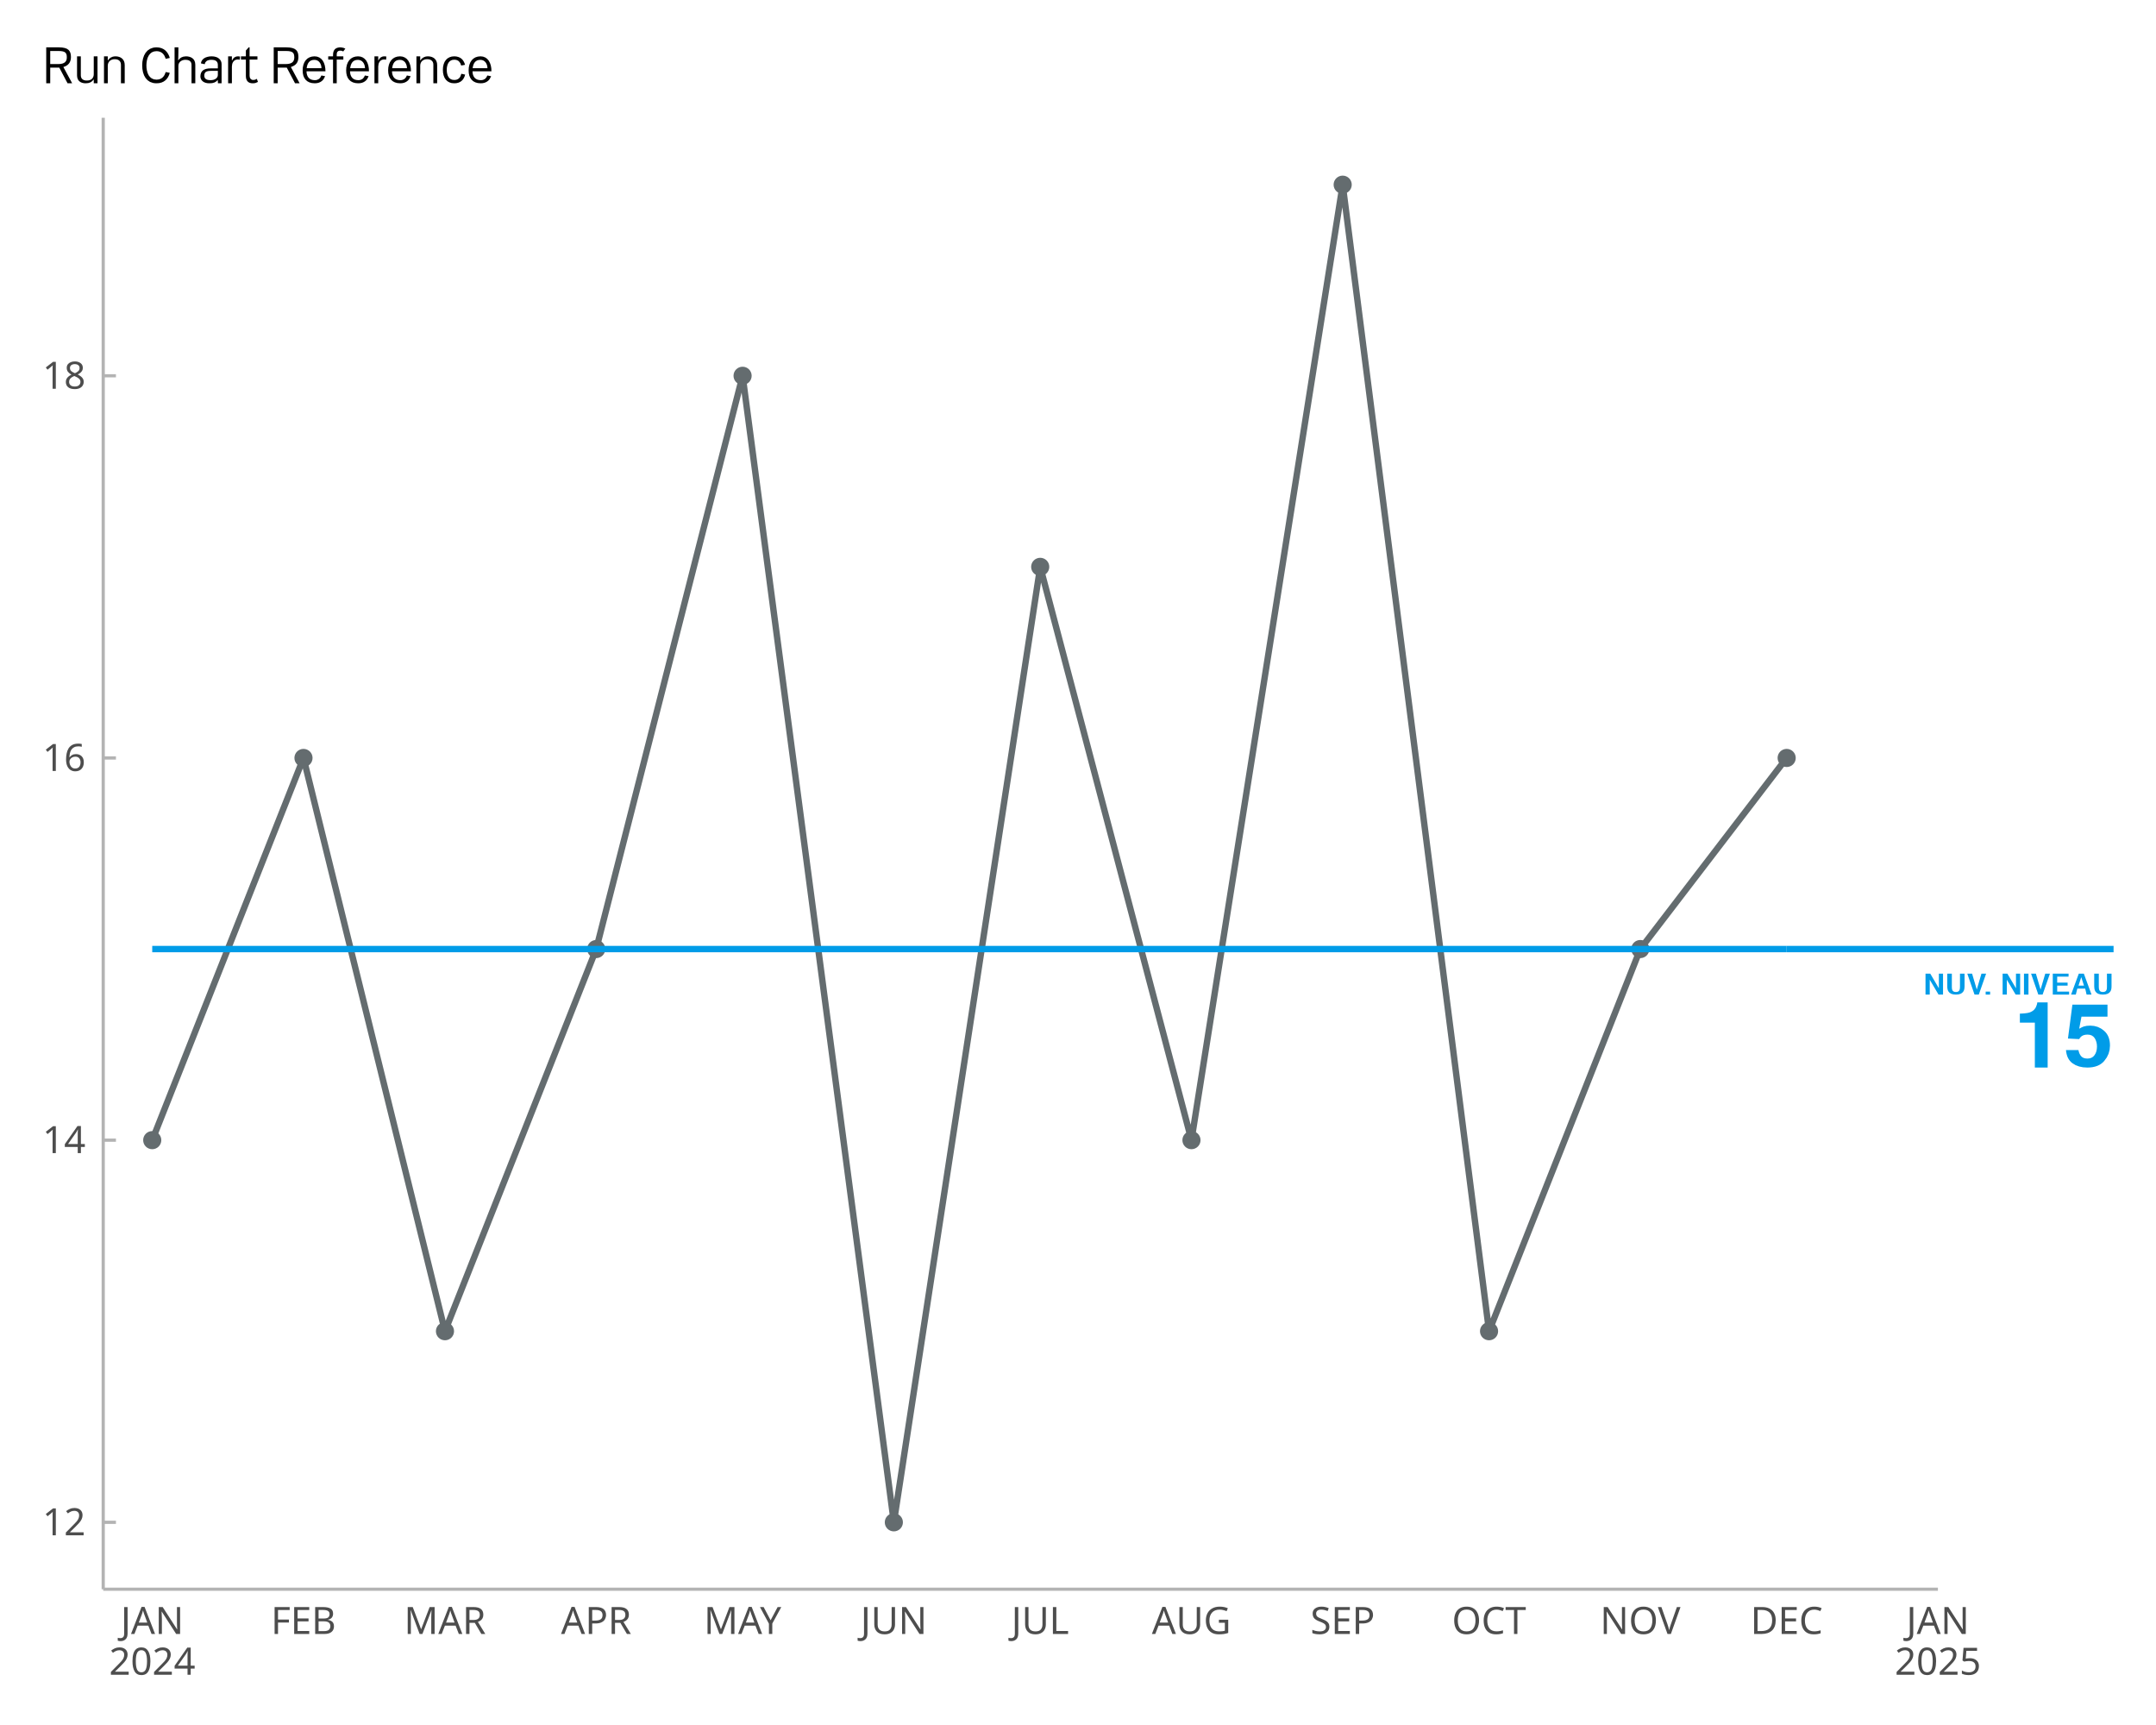
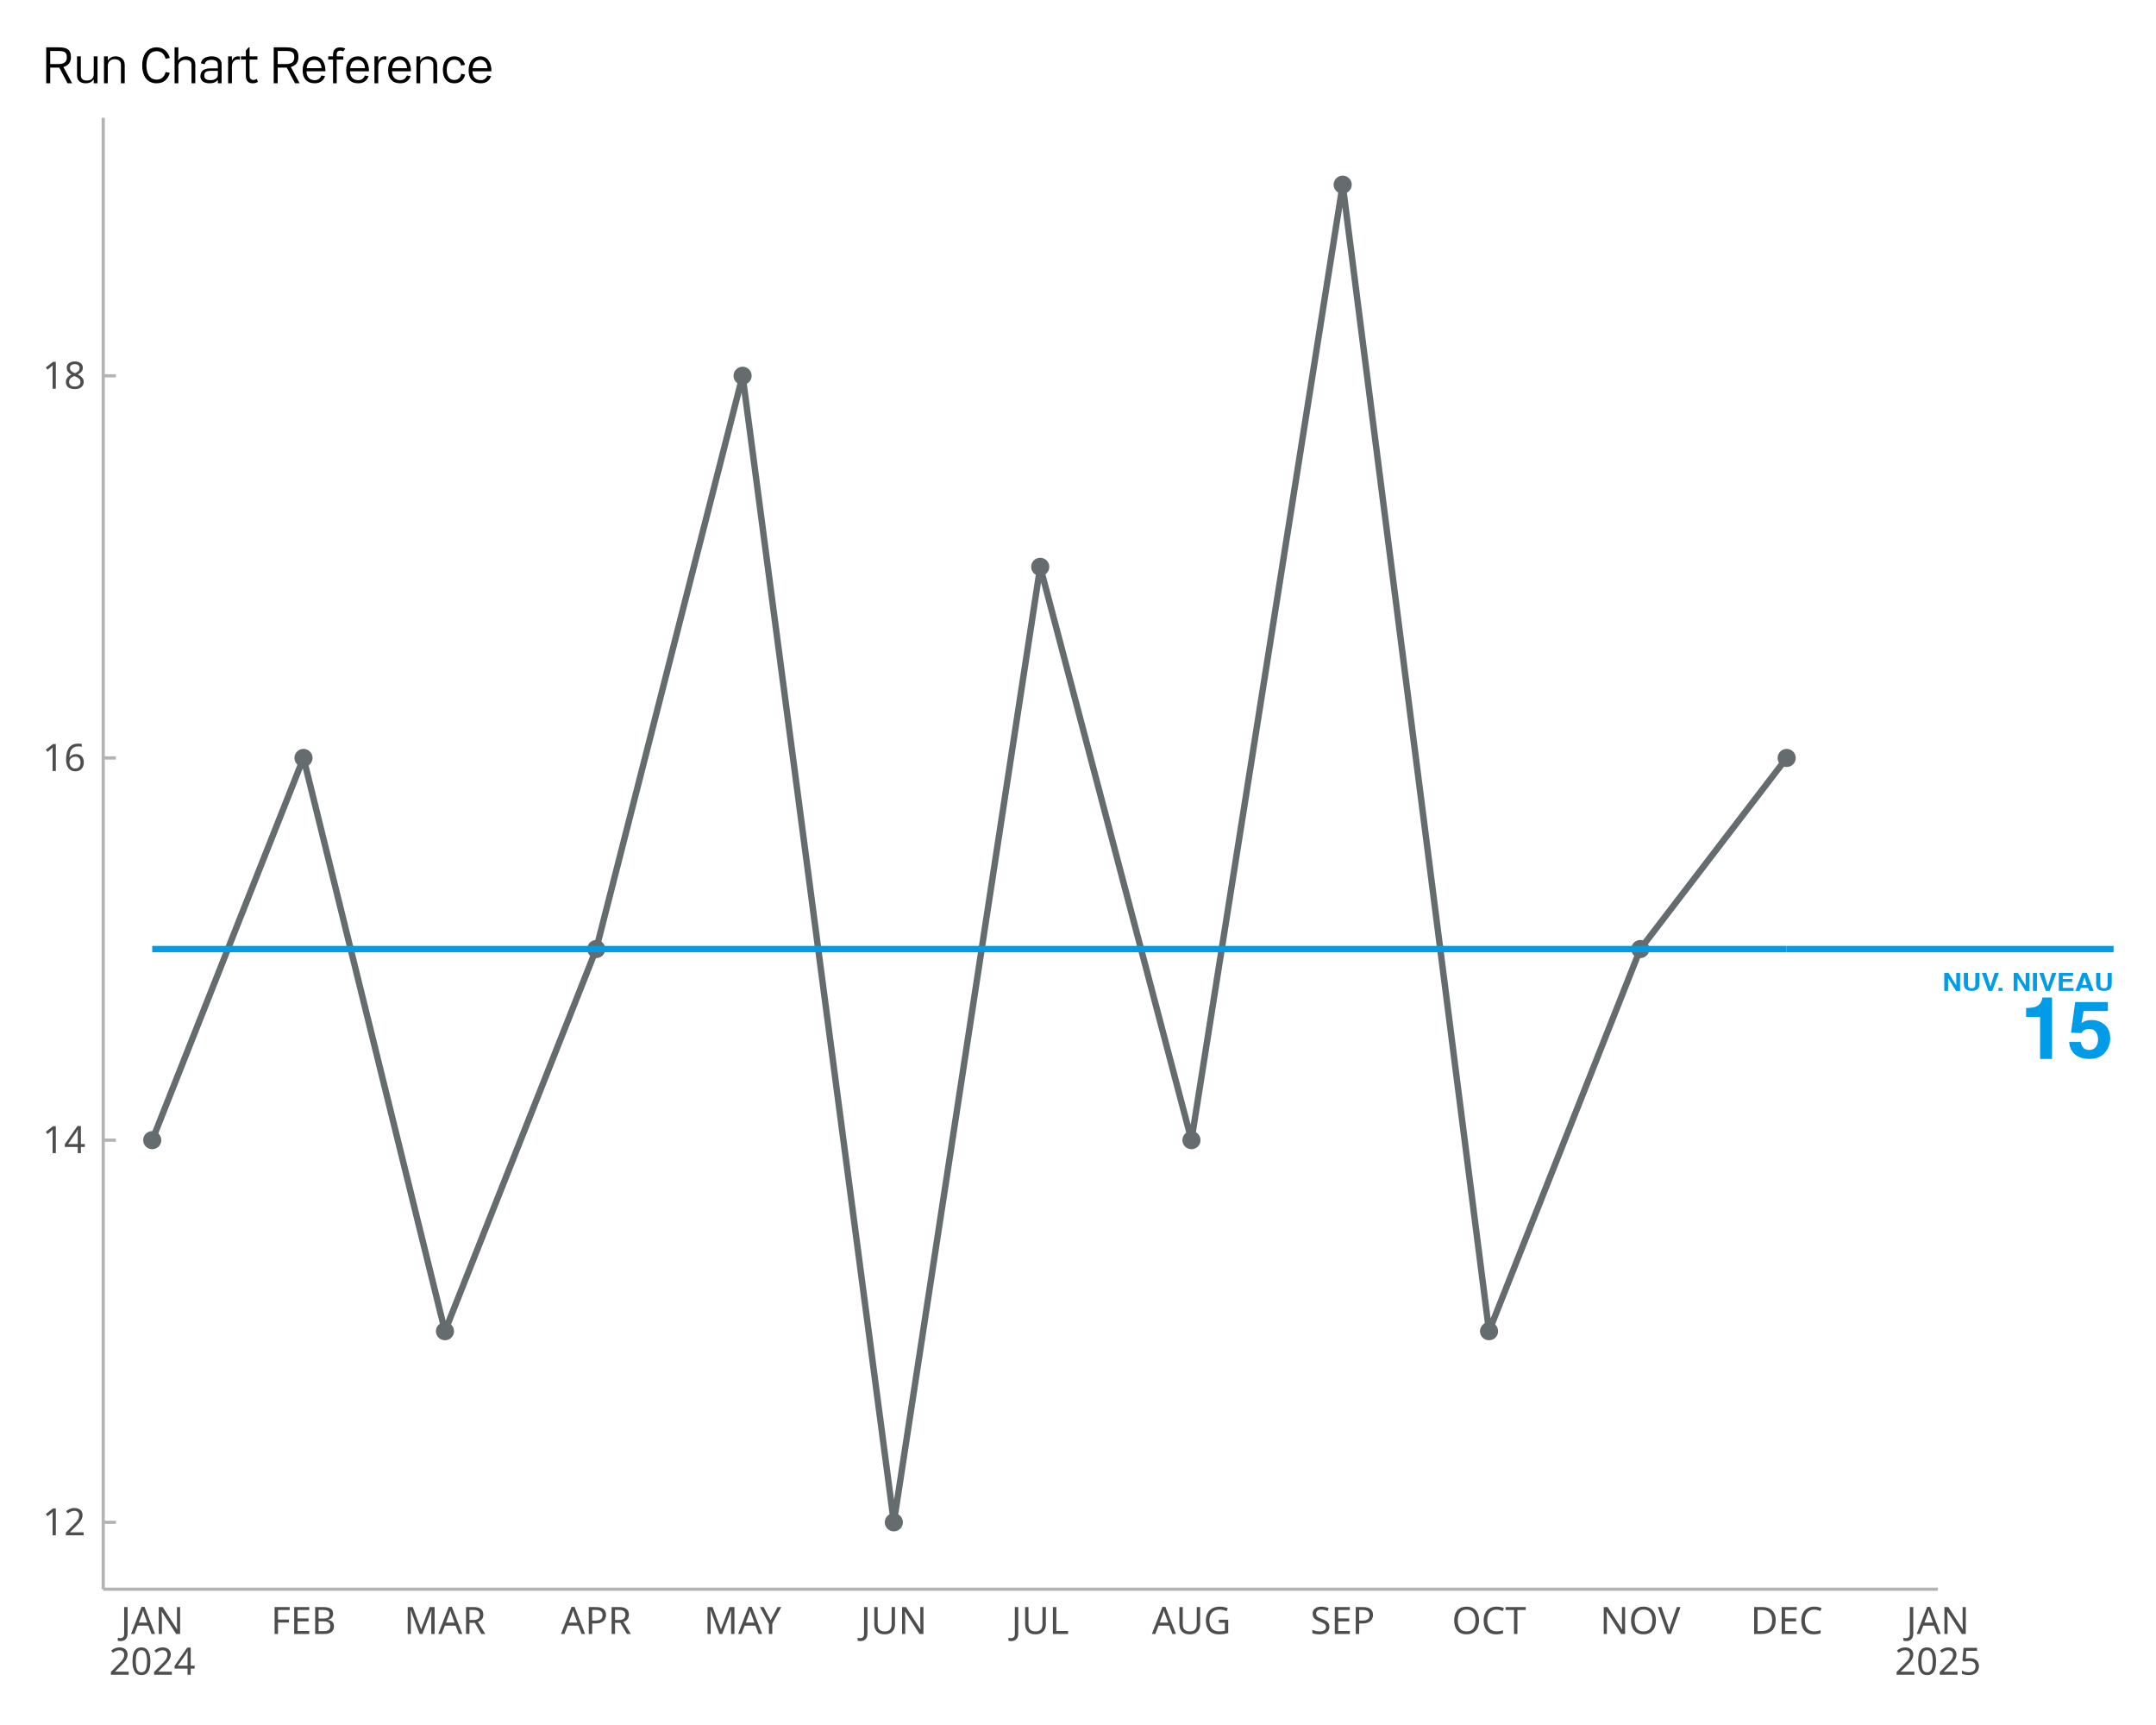
<svg xmlns="http://www.w3.org/2000/svg" class="svglite" data-engine-version="2.0" width="720.00pt" height="576.00pt" viewBox="0 0 720.00 576.00">
  <defs>
    <style type="text/css">
    .svglite line, .svglite polyline, .svglite polygon, .svglite path, .svglite rect, .svglite circle {
      fill: none;
      stroke: #000000;
      stroke-linecap: round;
      stroke-linejoin: round;
      stroke-miterlimit: 10.00;
    }
  </style>
  </defs>
  <rect width="100%" height="100%" style="stroke: none; fill: #FFFFFF;" />
  <defs>
    <clipPath id="cpMC4wMHw3MjAuMDB8MC4wMHw1NzYuMDA=">
      <rect x="0.00" y="0.00" width="720.00" height="576.00" />
    </clipPath>
  </defs>
  <g clip-path="url(#cpMC4wMHw3MjAuMDB8MC4wMHw1NzYuMDA=)">
    <rect x="0.00" y="0.00" width="720.00" height="576.00" style="stroke-width: 1.36; stroke: none; fill: #FFFFFF;" />
  </g>
  <defs>
    <clipPath id="cpMzQuNDd8NzA1LjgzfDM5LjMzfDUzMC42Ng==">
      <rect x="34.47" y="39.33" width="671.36" height="491.32" />
    </clipPath>
  </defs>
  <g clip-path="url(#cpMzQuNDd8NzA1LjgzfDM5LjMzfDUzMC42Ng==)">
    <rect x="34.47" y="39.33" width="671.36" height="491.32" style="stroke-width: 1.36; stroke: none; fill: #FFFFFF;" />
    <polyline points="50.84,380.71 101.35,253.09 148.60,444.51 199.11,316.90 247.99,125.48 298.50,508.32 347.38,189.28 397.89,380.71 448.39,61.67 497.27,444.51 547.78,316.90 596.66,253.09 " style="stroke-width: 2.13; stroke: #646C6F; stroke-linecap: butt;" />
    <circle cx="50.84" cy="380.71" r="2.58" style="stroke-width: 0.90; stroke: #646C6F; fill: #646C6F;" />
    <circle cx="101.35" cy="253.09" r="2.58" style="stroke-width: 0.90; stroke: #646C6F; fill: #646C6F;" />
    <circle cx="148.60" cy="444.51" r="2.58" style="stroke-width: 0.90; stroke: #646C6F; fill: #646C6F;" />
    <circle cx="199.11" cy="316.90" r="2.58" style="stroke-width: 0.90; stroke: #646C6F; fill: #646C6F;" />
    <circle cx="247.99" cy="125.48" r="2.58" style="stroke-width: 0.90; stroke: #646C6F; fill: #646C6F;" />
    <circle cx="298.50" cy="508.32" r="2.58" style="stroke-width: 0.90; stroke: #646C6F; fill: #646C6F;" />
    <circle cx="347.38" cy="189.28" r="2.58" style="stroke-width: 0.90; stroke: #646C6F; fill: #646C6F;" />
    <circle cx="397.89" cy="380.71" r="2.58" style="stroke-width: 0.90; stroke: #646C6F; fill: #646C6F;" />
    <circle cx="448.39" cy="61.67" r="2.58" style="stroke-width: 0.90; stroke: #646C6F; fill: #646C6F;" />
    <circle cx="497.27" cy="444.51" r="2.58" style="stroke-width: 0.90; stroke: #646C6F; fill: #646C6F;" />
    <circle cx="547.78" cy="316.90" r="2.58" style="stroke-width: 0.90; stroke: #646C6F; fill: #646C6F;" />
    <circle cx="596.66" cy="253.09" r="2.58" style="stroke-width: 0.90; stroke: #646C6F; fill: #646C6F;" />
    <polyline points="50.84,316.90 101.35,316.90 148.60,316.90 199.11,316.90 247.99,316.90 298.50,316.90 347.38,316.90 397.89,316.90 448.39,316.90 497.27,316.90 547.78,316.90 596.66,316.90 " style="stroke-width: 2.13; stroke: #009CE8; stroke-linecap: butt;" />
    <polyline points="596.66,316.90 705.83,316.90 " style="stroke-width: 2.13; stroke: #009CE8; stroke-linecap: butt;" />
-     <path d="M 647.38 332.11 L 644.44 327.14 L 644.44 332.11 L 643.03 332.11 L 643.03 325.11 L 644.61 325.11 L 647.49 330.00 L 647.49 325.11 L 648.88 325.11 L 648.88 332.11 Z" style="fill-rule: nonzero; fill: #009CE8; stroke-width: 0.75; stroke: none;" />
-     <path d="M 654.54 325.11 L 656.07 325.11 L 656.07 329.30 L 656.04 329.82 L 655.98 330.27 L 655.87 330.67 L 655.71 331.00 L 655.30 331.49 L 654.75 331.84 L 654.04 332.04 L 653.18 332.11 L 652.32 332.04 L 651.61 331.84 L 651.06 331.49 L 650.65 331.00 L 650.49 330.67 L 650.38 330.27 L 650.31 329.82 L 650.29 329.30 L 650.29 325.11 L 651.82 325.11 L 651.82 329.55 L 651.86 330.19 L 651.99 330.63 L 652.17 330.89 L 652.43 331.09 L 652.76 331.20 L 653.18 331.24 L 653.59 331.20 L 653.93 331.09 L 654.18 330.89 L 654.36 330.63 L 654.49 330.19 L 654.54 329.55 Z" style="fill-rule: nonzero; fill: #009CE8; stroke-width: 0.75; stroke: none;" />
-     <path d="M 658.58 325.11 L 660.15 330.43 L 661.71 325.11 L 663.27 325.11 L 660.82 332.11 L 659.40 332.11 L 656.98 325.11 Z" style="fill-rule: nonzero; fill: #009CE8; stroke-width: 0.75; stroke: none;" />
-     <path d="M 664.60 331.11 L 664.60 332.11 L 663.12 332.11 L 663.12 331.11 Z" style="fill-rule: nonzero; fill: #009CE8; stroke-width: 0.75; stroke: none;" />
-     <path d="M 673.13 332.11 L 670.19 327.14 L 670.19 332.11 L 668.78 332.11 L 668.78 325.11 L 670.36 325.11 L 673.24 330.00 L 673.24 325.11 L 674.63 325.11 L 674.63 332.11 Z" style="fill-rule: nonzero; fill: #009CE8; stroke-width: 0.75; stroke: none;" />
-     <path d="M 677.41 325.11 L 677.41 332.11 L 675.91 332.11 L 675.91 325.11 Z" style="fill-rule: nonzero; fill: #009CE8; stroke-width: 0.75; stroke: none;" />
-     <path d="M 679.89 325.11 L 681.45 330.43 L 683.02 325.11 L 684.58 325.11 L 682.13 332.11 L 680.70 332.11 L 678.28 325.11 Z" style="fill-rule: nonzero; fill: #009CE8; stroke-width: 0.75; stroke: none;" />
-     <path d="M 687.00 329.11 L 687.00 331.11 L 690.98 331.11 L 690.98 332.11 L 685.53 332.11 L 685.53 325.11 L 690.80 325.11 L 690.80 326.11 L 687.00 326.11 L 687.00 328.11 L 690.48 328.11 L 690.48 329.11 Z" style="fill-rule: nonzero; fill: #009CE8; stroke-width: 0.75; stroke: none;" />
-     <path d="M 693.72 330.11 L 693.22 332.11 L 691.64 332.11 L 694.22 325.11 L 695.90 325.11 L 698.47 332.11 L 696.82 332.11 L 696.36 330.11 ZM 695.04 326.28 L 694.12 329.11 L 695.95 329.11 Z" style="fill-rule: nonzero; fill: #009CE8; stroke-width: 0.75; stroke: none;" />
-     <path d="M 703.62 325.11 L 705.15 325.11 L 705.15 329.30 L 705.13 329.82 L 705.07 330.27 L 704.95 330.67 L 704.80 331.00 L 704.39 331.49 L 703.83 331.84 L 703.13 332.04 L 702.26 332.11 L 701.41 332.04 L 700.70 331.84 L 700.14 331.49 L 699.73 331.00 L 699.58 330.67 L 699.46 330.27 L 699.40 329.82 L 699.37 329.30 L 699.37 325.11 L 700.90 325.11 L 700.90 329.55 L 700.95 330.19 L 701.08 330.63 L 701.26 330.89 L 701.51 331.09 L 701.85 331.20 L 702.26 331.24 L 702.68 331.20 L 703.01 331.09 L 703.27 330.89 L 703.45 330.63 L 703.58 330.19 L 703.62 329.55 Z" style="fill-rule: nonzero; fill: #009CE8; stroke-width: 0.75; stroke: none;" />
-     <path d="M 679.54 356.47 L 679.54 341.47 L 674.54 341.47 L 674.54 338.47 L 675.46 338.42 L 676.22 338.36 L 676.84 338.28 L 677.30 338.20 L 677.91 338.03 L 678.45 337.78 L 678.94 337.47 L 679.37 337.08 L 679.84 336.42 L 680.18 335.56 L 680.31 335.06 L 680.35 334.72 L 683.82 334.72 L 683.82 356.47 Z" style="fill-rule: nonzero; fill: #009CE8; stroke-width: 0.75; stroke: none;" />
-     <path d="M 696.43 345.52 L 695.83 345.66 L 695.37 345.87 L 694.97 346.16 L 694.63 346.53 L 694.35 346.97 L 690.60 346.78 L 692.08 335.47 L 703.80 335.47 L 703.80 339.47 L 695.11 339.47 L 694.35 343.50 L 695.21 343.04 L 695.85 342.77 L 696.86 342.54 L 698.07 342.47 L 699.34 342.58 L 700.54 342.90 L 701.64 343.44 L 702.66 344.19 L 703.12 344.64 L 703.52 345.14 L 703.86 345.68 L 704.14 346.28 L 704.35 346.93 L 704.51 347.62 L 704.60 348.36 L 704.63 349.16 L 704.51 350.54 L 704.16 351.85 L 703.57 353.08 L 702.74 354.23 L 702.24 354.76 L 701.68 355.21 L 701.06 355.60 L 700.39 355.91 L 699.65 356.15 L 698.85 356.33 L 698.00 356.43 L 697.08 356.47 L 695.63 356.38 L 694.32 356.11 L 693.14 355.66 L 692.10 355.03 L 691.64 354.65 L 691.24 354.22 L 690.89 353.74 L 690.59 353.21 L 690.35 352.64 L 690.16 352.01 L 690.02 351.34 L 689.94 350.63 L 694.10 350.63 L 694.25 351.27 L 694.46 351.83 L 694.73 352.32 L 695.05 352.73 L 695.44 353.06 L 695.91 353.29 L 696.47 353.42 L 697.10 353.47 L 697.83 353.40 L 698.46 353.19 L 699.01 352.84 L 699.46 352.34 L 699.82 351.74 L 700.08 351.06 L 700.23 350.31 L 700.29 349.48 L 700.24 348.67 L 700.09 347.93 L 699.85 347.25 L 699.52 346.64 L 699.08 346.13 L 698.54 345.76 L 697.90 345.54 L 697.14 345.47 Z" style="fill-rule: nonzero; fill: #009CE8; stroke-width: 0.75; stroke: none;" />
+     <path d="M 653.21 330.87 L 650.57 326.60 L 650.57 330.87 L 649.30 330.87 L 649.30 324.87 L 650.72 324.87 L 653.30 329.06 L 653.30 324.87 L 654.57 324.87 L 654.57 330.87 Z" style="fill-rule: nonzero; fill: #009CE8; stroke-width: 0.75; stroke: none;" />
+     <path d="M 659.66 324.87 L 661.04 324.87 L 661.04 328.46 L 660.95 329.30 L 660.71 329.92 L 660.34 330.33 L 659.84 330.63 L 659.21 330.81 L 658.44 330.87 L 657.67 330.81 L 657.03 330.63 L 656.53 330.33 L 656.16 329.92 L 655.92 329.30 L 655.83 328.46 L 655.83 324.87 L 657.21 324.87 L 657.21 328.57 L 657.25 329.12 L 657.36 329.49 L 657.53 329.71 L 657.76 329.87 L 658.06 329.96 L 658.44 329.99 L 658.81 329.96 L 659.11 329.87 L 659.34 329.71 L 659.50 329.49 L 659.62 329.12 L 659.66 328.57 Z" style="fill-rule: nonzero; fill: #009CE8; stroke-width: 0.75; stroke: none;" />
+     <path d="M 663.30 324.87 L 664.71 329.43 L 666.13 324.87 L 667.53 324.87 L 665.32 330.87 L 664.03 330.87 L 661.85 324.87 Z" style="fill-rule: nonzero; fill: #009CE8; stroke-width: 0.75; stroke: none;" />
+     <path d="M 668.71 329.87 L 668.71 330.87 L 667.38 330.87 L 667.38 329.87 Z" style="fill-rule: nonzero; fill: #009CE8; stroke-width: 0.75; stroke: none;" />
+     <path d="M 676.39 330.87 L 673.75 326.60 L 673.75 330.87 L 672.48 330.87 L 672.48 324.87 L 673.90 324.87 L 676.48 329.06 L 676.48 324.87 L 677.75 324.87 L 677.75 330.87 Z" style="fill-rule: nonzero; fill: #009CE8; stroke-width: 0.75; stroke: none;" />
+     <path d="M 680.24 324.87 L 680.24 330.87 L 678.90 330.87 L 678.90 324.87 Z" style="fill-rule: nonzero; fill: #009CE8; stroke-width: 0.75; stroke: none;" />
+     <path d="M 682.48 324.87 L 683.89 329.43 L 685.31 324.87 L 686.71 324.87 L 684.50 330.87 L 683.21 330.87 L 681.03 324.87 Z" style="fill-rule: nonzero; fill: #009CE8; stroke-width: 0.75; stroke: none;" />
+     <path d="M 688.87 327.87 L 688.87 329.87 L 692.47 329.87 L 692.47 330.87 L 687.55 330.87 L 687.55 324.87 L 692.30 324.87 L 692.30 325.87 L 688.87 325.87 L 688.87 326.87 L 692.01 326.87 L 692.01 327.87 Z" style="fill-rule: nonzero; fill: #009CE8; stroke-width: 0.75; stroke: none;" />
+     <path d="M 694.92 329.87 L 694.47 330.87 L 693.07 330.87 L 695.38 324.87 L 696.89 324.87 L 699.19 330.87 L 697.72 330.87 L 697.32 329.87 ZM 696.13 326.32 L 695.28 328.87 L 696.92 328.87 Z" style="fill-rule: nonzero; fill: #009CE8; stroke-width: 0.75; stroke: none;" />
+     <path d="M 703.85 324.87 L 705.22 324.87 L 705.22 328.46 L 705.14 329.30 L 704.89 329.92 L 704.53 330.33 L 704.03 330.63 L 703.40 330.81 L 702.63 330.87 L 701.85 330.81 L 701.21 330.63 L 700.71 330.33 L 700.35 329.92 L 700.10 329.30 L 700.02 328.46 L 700.02 324.87 L 701.39 324.87 L 701.39 328.57 L 701.43 329.12 L 701.55 329.49 L 701.71 329.71 L 701.94 329.87 L 702.25 329.96 L 702.63 329.99 L 703.00 329.96 L 703.30 329.87 L 703.53 329.71 L 703.69 329.49 L 703.81 329.12 L 703.85 328.57 Z" style="fill-rule: nonzero; fill: #009CE8; stroke-width: 0.75; stroke: none;" />
+     <path d="M 681.29 353.59 L 681.29 339.59 L 676.62 339.59 L 676.62 336.59 L 677.48 336.54 L 678.19 336.49 L 678.77 336.42 L 679.22 336.34 L 679.77 336.18 L 680.28 335.95 L 680.73 335.66 L 681.12 335.31 L 681.57 334.68 L 681.89 333.88 L 682.01 333.42 L 682.04 333.09 L 685.28 333.09 L 685.28 353.59 Z" style="fill-rule: nonzero; fill: #009CE8; stroke-width: 0.75; stroke: none;" />
+     <path d="M 697.06 343.63 L 696.49 343.76 L 696.06 343.96 L 695.69 344.23 L 695.37 344.57 L 695.12 344.98 L 691.62 344.82 L 693.01 334.59 L 703.93 334.59 L 703.93 337.59 L 695.82 337.59 L 695.12 341.62 L 695.91 341.16 L 696.52 340.88 L 697.46 340.66 L 698.58 340.59 L 699.77 340.69 L 700.88 340.99 L 701.91 341.48 L 702.87 342.18 L 703.30 342.60 L 703.67 343.06 L 703.99 343.57 L 704.25 344.13 L 704.45 344.73 L 704.59 345.37 L 704.68 346.07 L 704.71 346.81 L 704.60 348.08 L 704.27 349.29 L 703.72 350.44 L 702.94 351.51 L 702.48 352.00 L 701.95 352.42 L 701.37 352.77 L 700.74 353.07 L 700.05 353.29 L 699.31 353.46 L 698.51 353.55 L 697.66 353.59 L 696.31 353.50 L 695.08 353.23 L 693.98 352.78 L 693.01 352.15 L 692.20 351.35 L 691.60 350.38 L 691.19 349.24 L 690.99 347.93 L 694.88 347.93 L 695.03 348.53 L 695.22 349.06 L 695.47 349.52 L 695.77 349.90 L 696.14 350.20 L 696.58 350.41 L 697.09 350.54 L 697.68 350.59 L 698.36 350.53 L 698.96 350.34 L 699.46 350.03 L 699.88 349.60 L 700.22 349.07 L 700.46 348.48 L 700.60 347.82 L 700.65 347.10 L 700.60 346.39 L 700.47 345.74 L 700.24 345.14 L 699.93 344.60 L 699.53 344.16 L 699.03 343.84 L 698.43 343.65 L 697.73 343.59 Z" style="fill-rule: nonzero; fill: #009CE8; stroke-width: 0.75; stroke: none;" />
  </g>
  <g clip-path="url(#cpMC4wMHw3MjAuMDB8MC4wMHw1NzYuMDA=)">
    <polyline points="34.47,530.66 34.47,39.33 " style="stroke-width: 1.07; stroke: #B3B3B3; stroke-linecap: butt;" />
    <text x="14.17" y="512.66" style="font-size: 12.60px; fill: #4D4D4D; font-family: sans;" textLength="14.02px" lengthAdjust="spacingAndGlyphs">12</text>
    <text x="14.17" y="385.04" style="font-size: 12.60px; fill: #4D4D4D; font-family: sans;" textLength="14.02px" lengthAdjust="spacingAndGlyphs">14</text>
    <text x="14.17" y="257.43" style="font-size: 12.60px; fill: #4D4D4D; font-family: sans;" textLength="14.02px" lengthAdjust="spacingAndGlyphs">16</text>
    <text x="14.17" y="129.81" style="font-size: 12.60px; fill: #4D4D4D; font-family: sans;" textLength="14.02px" lengthAdjust="spacingAndGlyphs">18</text>
    <polyline points="38.72,508.32 34.47,508.32 " style="stroke-width: 1.07; stroke: #B3B3B3; stroke-linecap: butt;" />
    <polyline points="38.72,380.71 34.47,380.71 " style="stroke-width: 1.07; stroke: #B3B3B3; stroke-linecap: butt;" />
    <polyline points="38.72,253.09 34.47,253.09 " style="stroke-width: 1.07; stroke: #B3B3B3; stroke-linecap: butt;" />
    <polyline points="38.72,125.48 34.47,125.48 " style="stroke-width: 1.07; stroke: #B3B3B3; stroke-linecap: butt;" />
    <polyline points="34.47,530.66 647.17,530.66 " style="stroke-width: 1.07; stroke: #B3B3B3; stroke-linecap: butt;" />
    <text x="50.84" y="545.60" text-anchor="middle" style="font-size: 12.60px; fill: #4D4D4D; font-family: sans;" textLength="23.81px" lengthAdjust="spacingAndGlyphs">JAN</text>
    <text x="50.84" y="559.21" text-anchor="middle" style="font-size: 12.60px; fill: #4D4D4D; font-family: sans;" textLength="28.03px" lengthAdjust="spacingAndGlyphs">2024</text>
    <text x="101.35" y="545.60" text-anchor="middle" style="font-size: 12.60px; fill: #4D4D4D; font-family: sans;" textLength="24.51px" lengthAdjust="spacingAndGlyphs">FEB</text>
    <text x="148.60" y="545.60" text-anchor="middle" style="font-size: 12.60px; fill: #4D4D4D; font-family: sans;" textLength="28.01px" lengthAdjust="spacingAndGlyphs">MAR</text>
    <text x="199.11" y="545.60" text-anchor="middle" style="font-size: 12.60px; fill: #4D4D4D; font-family: sans;" textLength="25.92px" lengthAdjust="spacingAndGlyphs">APR</text>
    <text x="247.99" y="545.60" text-anchor="middle" style="font-size: 12.60px; fill: #4D4D4D; font-family: sans;" textLength="27.31px" lengthAdjust="spacingAndGlyphs">MAY</text>
    <text x="298.50" y="545.60" text-anchor="middle" style="font-size: 12.60px; fill: #4D4D4D; font-family: sans;" textLength="24.51px" lengthAdjust="spacingAndGlyphs">JUN</text>
    <text x="347.38" y="545.60" text-anchor="middle" style="font-size: 12.60px; fill: #4D4D4D; font-family: sans;" textLength="22.42px" lengthAdjust="spacingAndGlyphs">JUL</text>
    <text x="397.89" y="545.60" text-anchor="middle" style="font-size: 12.60px; fill: #4D4D4D; font-family: sans;" textLength="27.31px" lengthAdjust="spacingAndGlyphs">AUG</text>
    <text x="448.39" y="545.60" text-anchor="middle" style="font-size: 12.60px; fill: #4D4D4D; font-family: sans;" textLength="25.22px" lengthAdjust="spacingAndGlyphs">SEP</text>
    <text x="497.27" y="545.60" text-anchor="middle" style="font-size: 12.60px; fill: #4D4D4D; font-family: sans;" textLength="26.60px" lengthAdjust="spacingAndGlyphs">OCT</text>
    <text x="547.78" y="545.60" text-anchor="middle" style="font-size: 12.60px; fill: #4D4D4D; font-family: sans;" textLength="27.31px" lengthAdjust="spacingAndGlyphs">NOV</text>
    <text x="596.66" y="545.60" text-anchor="middle" style="font-size: 12.60px; fill: #4D4D4D; font-family: sans;" textLength="26.61px" lengthAdjust="spacingAndGlyphs">DEC</text>
    <text x="647.17" y="545.60" text-anchor="middle" style="font-size: 12.60px; fill: #4D4D4D; font-family: sans;" textLength="23.81px" lengthAdjust="spacingAndGlyphs">JAN</text>
    <text x="647.17" y="559.21" text-anchor="middle" style="font-size: 12.60px; fill: #4D4D4D; font-family: sans;" textLength="28.03px" lengthAdjust="spacingAndGlyphs">2025</text>
    <path d="M 21.16 22.38 L 21.74 22.16 L 22.25 21.90 L 22.68 21.58 L 23.04 21.20 L 23.32 20.76 L 23.52 20.26 L 23.65 19.69 L 23.69 19.05 L 23.65 18.32 L 23.51 17.67 L 23.26 17.12 L 22.88 16.66 L 22.35 16.29 L 21.65 16.03 L 20.77 15.87 L 19.69 15.81 L 15.44 15.81 L 15.44 27.81 L 16.77 27.81 L 16.77 22.58 L 19.80 22.58 L 22.56 27.81 L 24.10 27.81 ZM 22.28 19.65 L 22.17 20.09 L 21.97 20.47 L 21.69 20.79 L 21.31 21.04 L 20.82 21.23 L 20.23 21.35 L 19.52 21.39 L 16.77 21.39 L 16.77 17.03 L 19.56 17.03 L 20.32 17.06 L 20.93 17.15 L 21.41 17.30 L 21.77 17.52 L 22.03 17.81 L 22.20 18.18 L 22.29 18.63 L 22.31 19.17 Z" style="fill-rule: nonzero; fill: #000000; stroke-width: 0.75; stroke: none;" />
    <path d="M 32.56 18.81 L 31.31 18.81 L 31.31 24.78 L 31.27 25.23 L 31.16 25.64 L 30.98 26.00 L 30.73 26.31 L 30.41 26.55 L 30.01 26.74 L 29.55 26.85 L 29.01 26.89 L 28.56 26.87 L 28.17 26.79 L 27.82 26.65 L 27.53 26.46 L 27.30 26.22 L 27.13 25.92 L 27.03 25.56 L 26.99 25.14 L 26.99 18.81 L 25.73 18.81 L 25.73 25.17 L 25.79 25.83 L 25.96 26.38 L 26.22 26.84 L 26.58 27.20 L 27.01 27.48 L 27.51 27.67 L 28.07 27.78 L 28.66 27.81 L 29.49 27.73 L 30.19 27.50 L 30.77 27.11 L 31.23 26.58 L 31.31 26.58 L 31.31 27.81 L 32.56 27.81 Z" style="fill-rule: nonzero; fill: #000000; stroke-width: 0.75; stroke: none;" />
    <path d="M 41.65 21.74 L 41.59 21.03 L 41.41 20.43 L 41.12 19.93 L 40.74 19.52 L 40.29 19.21 L 39.77 18.99 L 39.20 18.86 L 38.59 18.81 L 38.09 18.85 L 37.65 18.93 L 36.94 19.25 L 36.42 19.68 L 36.06 20.16 L 35.99 20.16 L 35.99 18.81 L 34.73 18.81 L 34.73 27.81 L 35.99 27.81 L 35.99 21.94 L 36.04 21.45 L 36.17 21.02 L 36.38 20.65 L 36.65 20.34 L 37.00 20.09 L 37.39 19.91 L 37.84 19.80 L 38.32 19.77 L 38.79 19.80 L 39.21 19.89 L 39.56 20.05 L 39.85 20.26 L 40.08 20.52 L 40.25 20.84 L 40.35 21.21 L 40.39 21.63 L 40.39 27.81 L 41.65 27.81 Z" style="fill-rule: nonzero; fill: #000000; stroke-width: 0.75; stroke: none;" />
    <path d="M 54.93 25.05 L 54.64 25.49 L 54.30 25.86 L 53.89 26.17 L 53.42 26.40 L 52.87 26.54 L 52.25 26.60 L 51.39 26.49 L 50.67 26.18 L 50.09 25.71 L 49.63 25.10 L 49.30 24.38 L 49.07 23.57 L 48.93 22.71 L 48.89 21.81 L 48.94 20.95 L 49.07 20.10 L 49.30 19.30 L 49.65 18.58 L 50.10 17.97 L 50.68 17.49 L 51.40 17.19 L 52.25 17.08 L 52.87 17.13 L 53.42 17.28 L 53.89 17.51 L 54.30 17.82 L 54.64 18.20 L 54.93 18.64 L 55.35 19.64 L 56.70 19.35 L 56.45 18.61 L 56.11 17.94 L 55.69 17.34 L 55.19 16.82 L 54.60 16.40 L 53.92 16.08 L 53.14 15.88 L 52.25 15.81 L 51.65 15.85 L 51.09 15.94 L 50.10 16.31 L 49.27 16.89 L 48.61 17.64 L 48.11 18.54 L 47.76 19.56 L 47.55 20.66 L 47.49 21.81 L 47.55 23.01 L 47.76 24.14 L 48.11 25.15 L 48.61 26.04 L 49.27 26.78 L 50.09 27.34 L 51.08 27.69 L 51.64 27.78 L 52.25 27.81 L 53.15 27.75 L 53.93 27.56 L 54.62 27.25 L 55.21 26.84 L 55.71 26.33 L 56.12 25.74 L 56.45 25.07 L 56.70 24.33 L 55.35 24.05 Z" style="fill-rule: nonzero; fill: #000000; stroke-width: 0.75; stroke: none;" />
    <path d="M 65.22 21.61 L 65.15 20.91 L 64.96 20.32 L 64.67 19.84 L 64.28 19.46 L 63.81 19.17 L 63.28 18.97 L 62.71 18.85 L 62.11 18.81 L 61.22 18.92 L 60.51 19.20 L 59.96 19.62 L 59.58 20.11 L 59.50 20.11 L 59.55 18.73 L 59.57 17.47 L 59.57 15.81 L 58.30 15.81 L 58.30 27.81 L 59.57 27.81 L 59.57 21.99 L 59.61 21.58 L 59.73 21.20 L 59.93 20.86 L 60.20 20.56 L 60.54 20.32 L 60.94 20.13 L 61.39 20.01 L 61.89 19.97 L 62.36 20.00 L 62.78 20.07 L 63.13 20.20 L 63.42 20.38 L 63.65 20.62 L 63.82 20.91 L 63.92 21.25 L 63.96 21.66 L 63.96 27.81 L 65.22 27.81 Z" style="fill-rule: nonzero; fill: #000000; stroke-width: 0.75; stroke: none;" />
    <path d="M 74.00 27.81 L 74.00 21.42 L 73.95 20.91 L 73.80 20.43 L 73.54 19.99 L 73.18 19.60 L 72.72 19.27 L 72.16 19.03 L 71.49 18.87 L 70.72 18.81 L 69.98 18.85 L 69.31 18.98 L 68.71 19.17 L 68.19 19.44 L 67.77 19.78 L 67.44 20.18 L 67.21 20.64 L 67.10 21.16 L 68.35 21.44 L 68.58 20.81 L 69.03 20.35 L 69.35 20.18 L 69.71 20.07 L 70.14 19.99 L 70.61 19.97 L 71.11 20.00 L 71.54 20.07 L 71.91 20.20 L 72.21 20.39 L 72.45 20.63 L 72.62 20.93 L 72.72 21.28 L 72.75 21.70 L 72.75 22.83 L 70.38 22.83 L 69.57 22.87 L 68.86 22.99 L 68.27 23.20 L 67.78 23.50 L 67.41 23.87 L 67.14 24.34 L 66.98 24.89 L 66.92 25.53 L 66.98 26.01 L 67.13 26.44 L 67.38 26.83 L 67.72 27.17 L 68.14 27.44 L 68.64 27.64 L 69.23 27.77 L 69.88 27.81 L 70.86 27.75 L 71.62 27.54 L 72.22 27.19 L 72.72 26.70 L 72.78 27.81 ZM 72.71 25.38 L 72.58 25.72 L 72.37 26.02 L 72.08 26.28 L 71.73 26.48 L 71.32 26.64 L 70.85 26.73 L 70.33 26.77 L 69.84 26.74 L 69.41 26.68 L 69.05 26.56 L 68.75 26.40 L 68.52 26.19 L 68.36 25.93 L 68.25 25.62 L 68.22 25.27 L 68.26 24.82 L 68.37 24.46 L 68.56 24.17 L 68.82 23.96 L 69.16 23.82 L 69.58 23.72 L 70.08 23.67 L 70.66 23.66 L 72.75 23.66 L 72.75 25.00 Z" style="fill-rule: nonzero; fill: #000000; stroke-width: 0.75; stroke: none;" />
    <path d="M 80.16 18.88 L 79.54 18.81 L 79.13 18.84 L 78.77 18.92 L 78.21 19.22 L 77.80 19.66 L 77.51 20.19 L 77.44 20.19 L 77.44 18.81 L 76.18 18.81 L 76.18 27.81 L 77.44 27.81 L 77.44 22.19 L 77.56 21.32 L 77.71 20.93 L 77.93 20.57 L 78.21 20.27 L 78.55 20.04 L 78.96 19.90 L 79.44 19.85 L 80.05 19.92 L 80.05 20.11 Z" style="fill-rule: nonzero; fill: #000000; stroke-width: 0.75; stroke: none;" />
    <path d="M 85.77 26.33 L 85.20 26.62 L 84.64 26.70 L 84.32 26.68 L 84.05 26.60 L 83.64 26.29 L 83.42 25.83 L 83.35 25.24 L 83.35 19.89 L 85.97 19.89 L 85.97 18.81 L 83.35 18.81 L 83.35 15.81 L 83.05 15.81 L 82.11 16.86 L 82.11 18.81 L 80.47 18.81 L 80.47 19.89 L 82.11 19.89 L 82.11 25.38 L 82.15 25.95 L 82.26 26.44 L 82.45 26.86 L 82.70 27.20 L 83.03 27.47 L 83.42 27.66 L 83.89 27.78 L 84.43 27.81 L 84.95 27.78 L 85.40 27.68 L 86.14 27.35 Z" style="fill-rule: nonzero; fill: #000000; stroke-width: 0.75; stroke: none;" />
    <path d="M 97.13 22.38 L 97.70 22.16 L 98.21 21.90 L 98.65 21.58 L 99.01 21.20 L 99.29 20.76 L 99.49 20.26 L 99.61 19.69 L 99.66 19.05 L 99.61 18.32 L 99.48 17.67 L 99.23 17.12 L 98.85 16.66 L 98.32 16.29 L 97.62 16.03 L 96.74 15.87 L 95.66 15.81 L 91.41 15.81 L 91.41 27.81 L 92.73 27.81 L 92.73 22.58 L 95.77 22.58 L 98.53 27.81 L 100.06 27.81 ZM 98.25 19.65 L 98.13 20.09 L 97.94 20.47 L 97.66 20.79 L 97.28 21.04 L 96.79 21.23 L 96.20 21.35 L 95.48 21.39 L 92.73 21.39 L 92.73 17.03 L 95.53 17.03 L 96.29 17.06 L 96.90 17.15 L 97.38 17.30 L 97.74 17.52 L 98.00 17.81 L 98.16 18.18 L 98.25 18.63 L 98.28 19.17 Z" style="fill-rule: nonzero; fill: #000000; stroke-width: 0.75; stroke: none;" />
    <path d="M 105.76 27.77 L 106.36 27.64 L 106.89 27.43 L 107.35 27.15 L 107.75 26.81 L 108.08 26.40 L 108.58 25.45 L 107.33 25.20 L 107.01 25.83 L 106.57 26.33 L 105.94 26.65 L 105.55 26.74 L 105.10 26.77 L 104.47 26.71 L 103.92 26.56 L 103.45 26.31 L 103.07 25.97 L 102.76 25.54 L 102.55 25.04 L 102.41 24.46 L 102.36 23.81 L 108.69 23.81 L 108.63 22.79 L 108.46 21.84 L 108.18 20.99 L 107.78 20.25 L 107.27 19.65 L 106.64 19.20 L 105.90 18.91 L 105.03 18.81 L 104.14 18.90 L 103.35 19.15 L 102.67 19.55 L 102.11 20.10 L 101.66 20.78 L 101.33 21.59 L 101.13 22.51 L 101.07 23.53 L 101.13 24.45 L 101.31 25.28 L 101.62 26.01 L 102.06 26.63 L 102.62 27.13 L 103.31 27.50 L 104.13 27.73 L 105.08 27.81 ZM 102.41 22.77 L 102.51 22.19 L 102.66 21.65 L 102.87 21.18 L 103.14 20.77 L 103.48 20.44 L 103.90 20.19 L 104.40 20.04 L 104.99 19.99 L 105.51 20.04 L 105.98 20.20 L 106.38 20.46 L 106.71 20.80 L 106.98 21.21 L 107.18 21.68 L 107.31 22.20 L 107.36 22.77 Z" style="fill-rule: nonzero; fill: #000000; stroke-width: 0.75; stroke: none;" />
    <path d="M 114.66 15.96 L 113.76 15.81 L 113.22 15.84 L 112.72 15.94 L 112.29 16.11 L 111.92 16.36 L 111.62 16.71 L 111.40 17.15 L 111.26 17.69 L 111.22 18.35 L 111.22 18.81 L 109.61 18.81 L 109.61 19.89 L 111.22 19.89 L 111.22 27.81 L 112.45 27.81 L 112.45 19.89 L 114.66 19.89 L 114.66 18.81 L 112.45 18.81 L 112.45 18.24 L 112.49 17.73 L 112.66 17.31 L 113.03 17.02 L 113.31 16.94 L 113.67 16.91 L 114.20 16.97 L 114.61 17.19 L 115.33 16.24 Z" style="fill-rule: nonzero; fill: #000000; stroke-width: 0.75; stroke: none;" />
    <path d="M 120.29 27.77 L 120.89 27.64 L 121.42 27.43 L 121.88 27.15 L 122.28 26.81 L 122.62 26.40 L 123.11 25.45 L 121.86 25.20 L 121.54 25.83 L 121.10 26.33 L 120.47 26.65 L 120.08 26.74 L 119.63 26.77 L 119.00 26.71 L 118.45 26.56 L 117.98 26.31 L 117.60 25.97 L 117.30 25.54 L 117.08 25.04 L 116.94 24.46 L 116.89 23.81 L 123.22 23.81 L 123.16 22.79 L 123.00 21.84 L 122.71 20.99 L 122.31 20.25 L 121.80 19.65 L 121.17 19.20 L 120.43 18.91 L 119.57 18.81 L 118.67 18.90 L 117.88 19.15 L 117.20 19.55 L 116.64 20.10 L 116.19 20.78 L 115.86 21.59 L 115.66 22.51 L 115.60 23.53 L 115.66 24.45 L 115.84 25.28 L 116.15 26.01 L 116.59 26.63 L 117.15 27.13 L 117.84 27.50 L 118.66 27.73 L 119.61 27.81 ZM 116.94 22.77 L 117.04 22.19 L 117.19 21.65 L 117.40 21.18 L 117.67 20.77 L 118.01 20.44 L 118.43 20.19 L 118.93 20.04 L 119.52 19.99 L 120.04 20.04 L 120.51 20.20 L 120.91 20.46 L 121.24 20.80 L 121.51 21.21 L 121.71 21.68 L 121.84 22.20 L 121.89 22.77 Z" style="fill-rule: nonzero; fill: #000000; stroke-width: 0.75; stroke: none;" />
    <path d="M 129.03 18.88 L 128.41 18.81 L 128.00 18.84 L 127.64 18.92 L 127.08 19.22 L 126.67 19.66 L 126.37 20.19 L 126.31 20.19 L 126.31 18.81 L 125.05 18.81 L 125.05 27.81 L 126.31 27.81 L 126.31 22.19 L 126.43 21.32 L 126.58 20.93 L 126.80 20.57 L 127.07 20.27 L 127.42 20.04 L 127.83 19.90 L 128.31 19.85 L 128.92 19.92 L 128.92 20.11 Z" style="fill-rule: nonzero; fill: #000000; stroke-width: 0.75; stroke: none;" />
    <path d="M 134.31 27.77 L 134.91 27.64 L 135.44 27.43 L 135.90 27.15 L 136.30 26.81 L 136.64 26.40 L 137.13 25.45 L 135.88 25.20 L 135.56 25.83 L 135.12 26.33 L 134.49 26.65 L 134.10 26.74 L 133.65 26.77 L 133.02 26.71 L 132.47 26.56 L 132.01 26.31 L 131.62 25.97 L 131.32 25.54 L 131.10 25.04 L 130.96 24.46 L 130.91 23.81 L 137.24 23.81 L 137.19 22.79 L 137.02 21.84 L 136.73 20.99 L 136.33 20.25 L 135.82 19.65 L 135.19 19.20 L 134.45 18.91 L 133.59 18.81 L 132.69 18.90 L 131.90 19.15 L 131.23 19.55 L 130.66 20.10 L 130.21 20.78 L 129.88 21.59 L 129.68 22.51 L 129.62 23.53 L 129.68 24.45 L 129.86 25.28 L 130.18 26.01 L 130.61 26.63 L 131.17 27.13 L 131.87 27.50 L 132.68 27.73 L 133.63 27.81 ZM 130.96 22.77 L 131.06 22.19 L 131.21 21.65 L 131.42 21.18 L 131.69 20.77 L 132.04 20.44 L 132.45 20.19 L 132.95 20.04 L 133.54 19.99 L 134.07 20.04 L 134.53 20.20 L 134.93 20.46 L 135.27 20.80 L 135.53 21.21 L 135.73 21.68 L 135.86 22.20 L 135.91 22.77 Z" style="fill-rule: nonzero; fill: #000000; stroke-width: 0.75; stroke: none;" />
    <path d="M 145.99 21.74 L 145.93 21.03 L 145.74 20.43 L 145.46 19.93 L 145.08 19.52 L 144.62 19.21 L 144.10 18.99 L 143.53 18.86 L 142.93 18.81 L 142.43 18.85 L 141.99 18.93 L 141.28 19.25 L 140.76 19.68 L 140.40 20.16 L 140.33 20.16 L 140.33 18.81 L 139.07 18.81 L 139.07 27.81 L 140.33 27.81 L 140.33 21.94 L 140.38 21.45 L 140.51 21.02 L 140.71 20.65 L 140.99 20.34 L 141.33 20.09 L 141.73 19.91 L 142.17 19.80 L 142.66 19.77 L 143.13 19.80 L 143.54 19.89 L 143.90 20.05 L 144.19 20.26 L 144.42 20.52 L 144.59 20.84 L 144.69 21.21 L 144.72 21.63 L 144.72 27.81 L 145.99 27.81 Z" style="fill-rule: nonzero; fill: #000000; stroke-width: 0.75; stroke: none;" />
    <path d="M 153.77 25.48 L 153.56 25.84 L 153.29 26.14 L 152.98 26.38 L 152.61 26.56 L 152.18 26.67 L 151.68 26.70 L 151.09 26.64 L 150.58 26.46 L 150.16 26.17 L 149.81 25.77 L 149.54 25.28 L 149.35 24.70 L 149.23 24.04 L 149.19 23.31 L 149.23 22.60 L 149.35 21.96 L 149.54 21.38 L 149.81 20.89 L 150.16 20.49 L 150.58 20.19 L 151.09 20.00 L 151.68 19.94 L 152.15 19.97 L 152.57 20.07 L 152.93 20.24 L 153.24 20.46 L 153.71 21.07 L 154.02 21.88 L 155.30 21.64 L 155.09 21.01 L 154.81 20.45 L 154.46 19.96 L 154.05 19.56 L 153.57 19.24 L 153.01 19.01 L 152.38 18.86 L 151.68 18.81 L 150.84 18.89 L 150.10 19.13 L 149.45 19.50 L 148.91 20.02 L 148.47 20.67 L 148.16 21.44 L 147.96 22.32 L 147.90 23.31 L 147.96 24.32 L 148.16 25.22 L 148.47 25.99 L 148.91 26.63 L 149.45 27.14 L 150.10 27.51 L 150.84 27.74 L 151.68 27.81 L 152.39 27.77 L 153.03 27.62 L 153.60 27.38 L 154.09 27.06 L 154.51 26.64 L 154.85 26.15 L 155.13 25.57 L 155.33 24.91 L 154.07 24.63 Z" style="fill-rule: nonzero; fill: #000000; stroke-width: 0.75; stroke: none;" />
    <path d="M 161.19 27.77 L 161.79 27.64 L 162.32 27.43 L 162.78 27.15 L 163.18 26.81 L 163.52 26.40 L 164.01 25.45 L 162.76 25.20 L 162.44 25.83 L 162.00 26.33 L 161.37 26.65 L 160.98 26.74 L 160.53 26.77 L 159.90 26.71 L 159.35 26.56 L 158.89 26.31 L 158.50 25.97 L 158.20 25.54 L 157.98 25.04 L 157.84 24.46 L 157.79 23.81 L 164.12 23.81 L 164.07 22.79 L 163.90 21.84 L 163.61 20.99 L 163.21 20.25 L 162.70 19.65 L 162.07 19.20 L 161.33 18.91 L 160.47 18.81 L 159.57 18.90 L 158.78 19.15 L 158.11 19.55 L 157.54 20.10 L 157.09 20.78 L 156.76 21.59 L 156.56 22.51 L 156.50 23.53 L 156.56 24.45 L 156.74 25.28 L 157.06 26.01 L 157.49 26.63 L 158.05 27.13 L 158.75 27.50 L 159.56 27.73 L 160.51 27.81 ZM 157.84 22.77 L 157.94 22.19 L 158.09 21.65 L 158.30 21.18 L 158.57 20.77 L 158.92 20.44 L 159.33 20.19 L 159.83 20.04 L 160.42 19.99 L 160.95 20.04 L 161.41 20.20 L 161.81 20.46 L 162.15 20.80 L 162.41 21.21 L 162.61 21.68 L 162.74 22.20 L 162.79 22.77 Z" style="fill-rule: nonzero; fill: #000000; stroke-width: 0.75; stroke: none;" />
  </g>
</svg>
